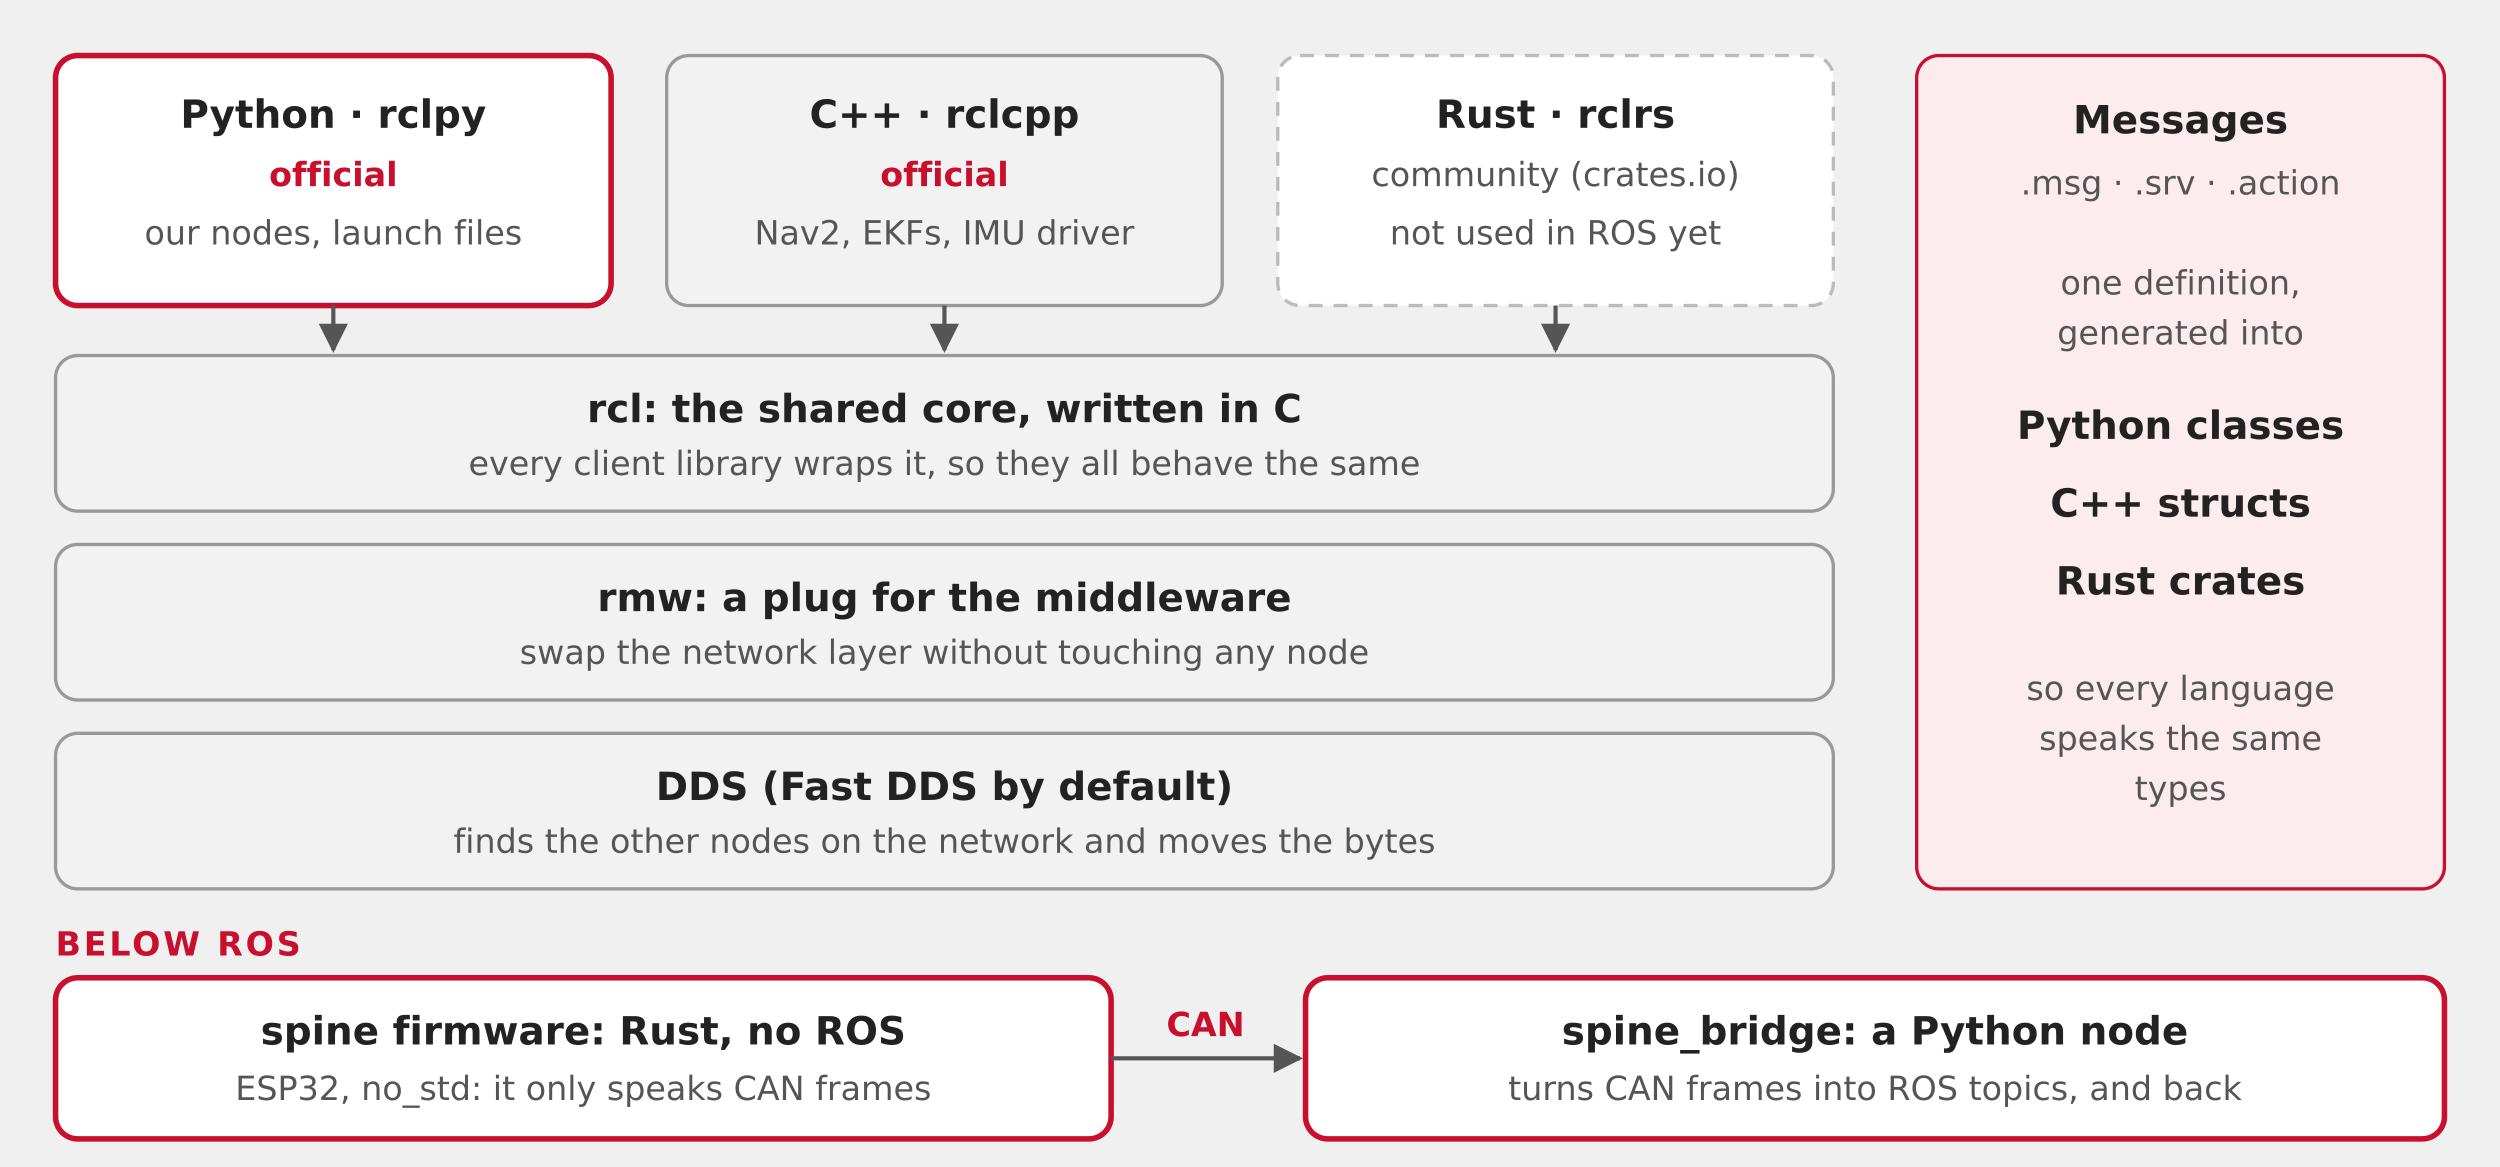
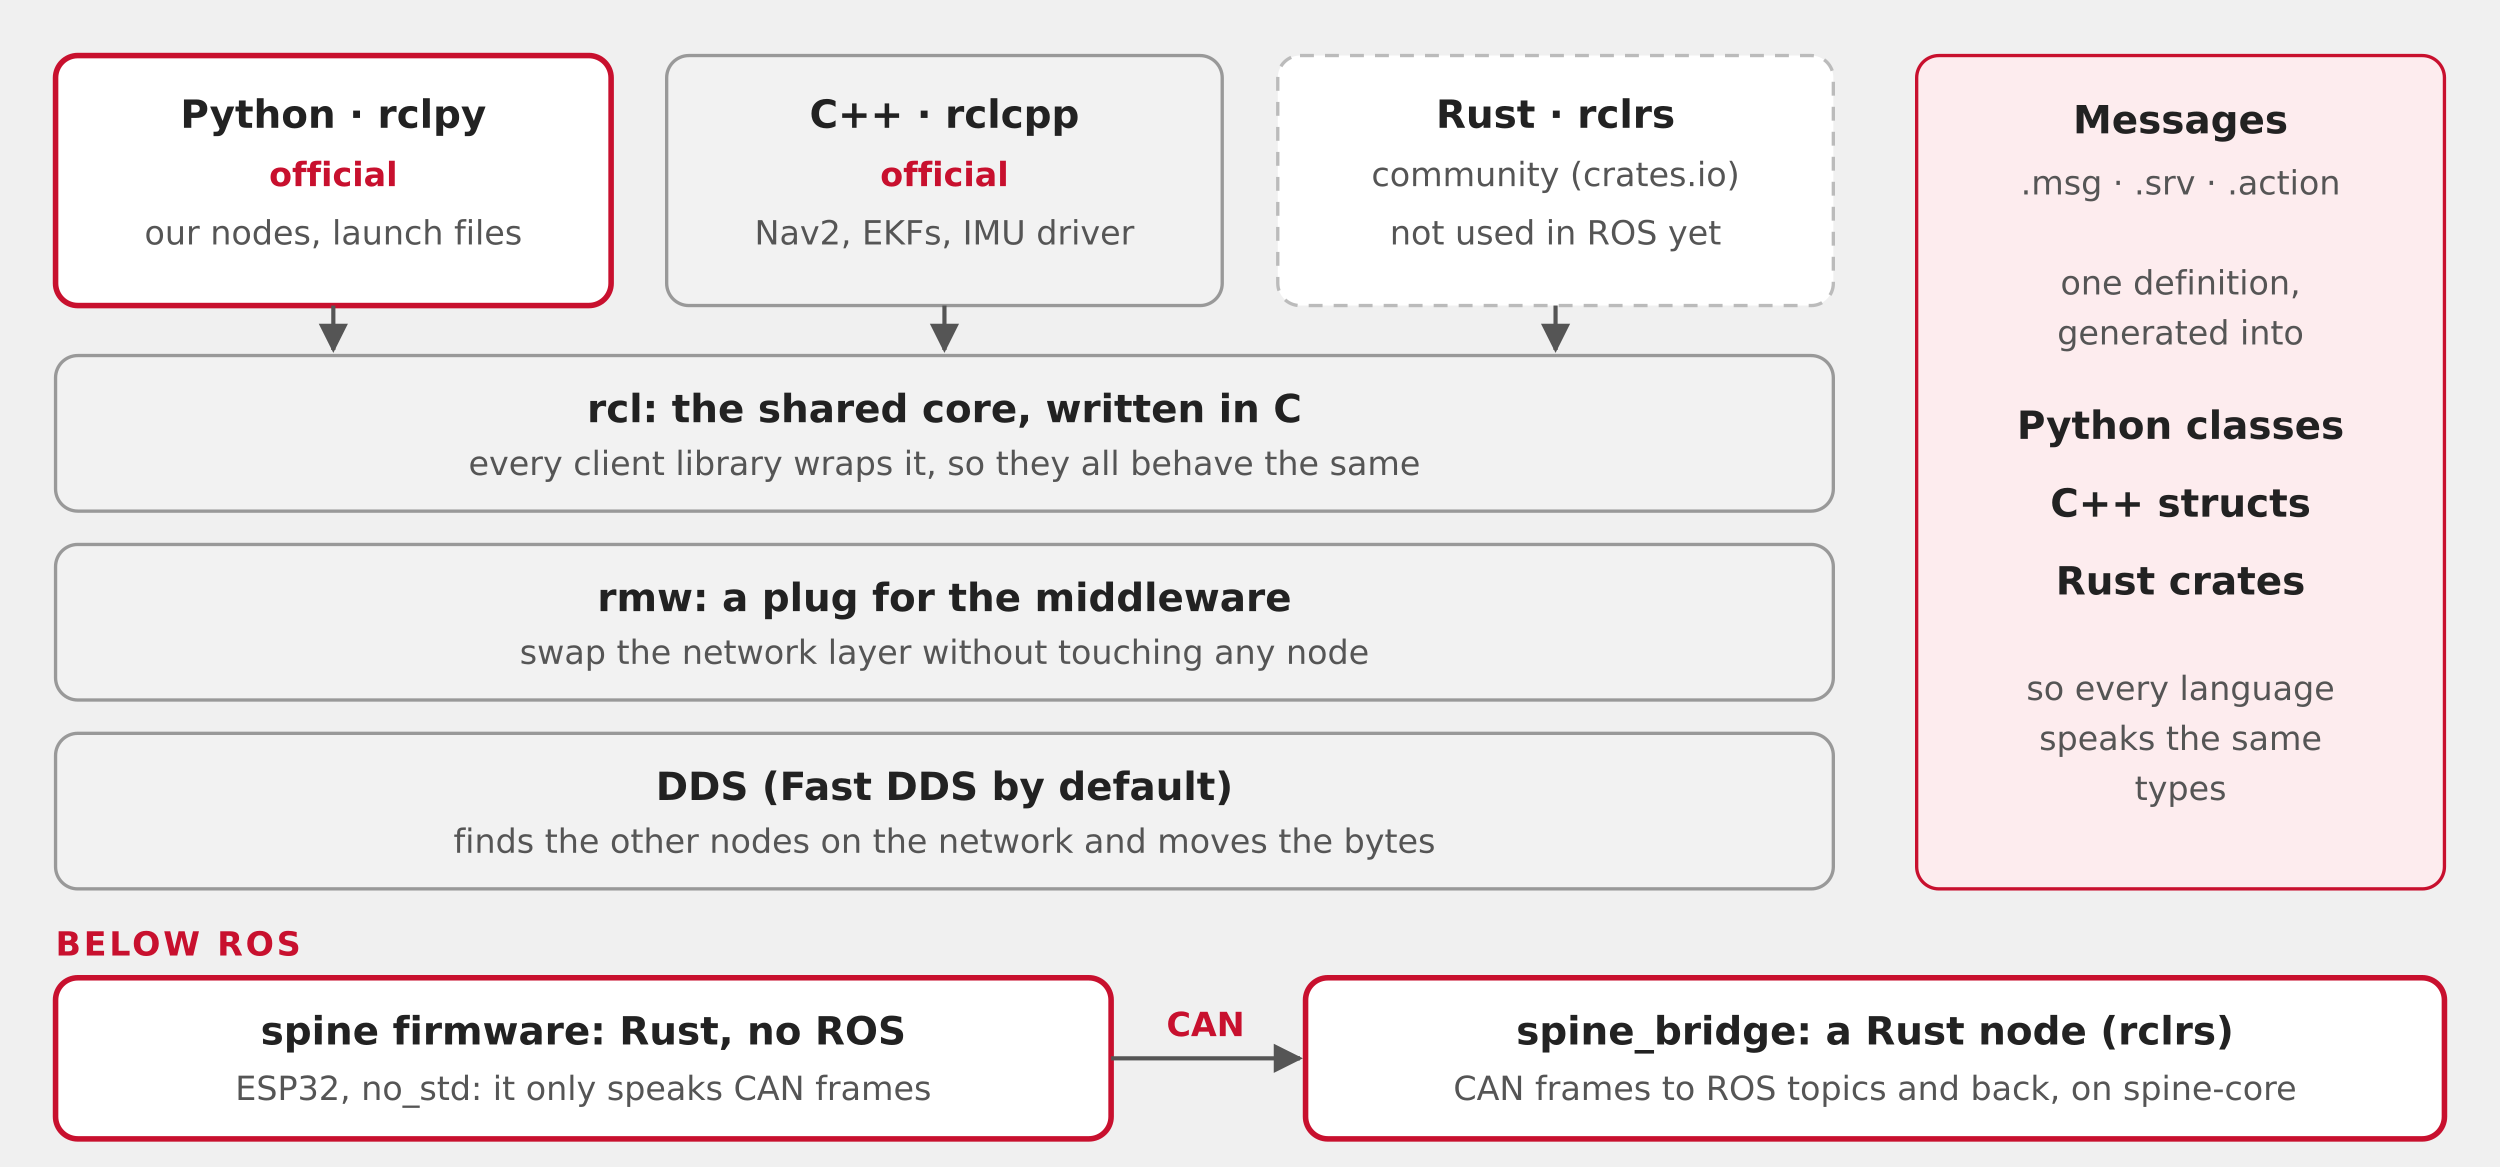
<svg xmlns="http://www.w3.org/2000/svg" viewBox="0 0 900 420" font-family="Verdana, 'DejaVu Sans', Arial, Helvetica, sans-serif" font-size="14">
  <defs>
    <marker id="arr" viewBox="0 0 10 10" refX="9" refY="5" markerWidth="7" markerHeight="7" orient="auto-start-reverse">
      <path d="M0,0 L10,5 L0,10 z" fill="#555" />
    </marker>
    <style>
      .ours  { fill:#FFFFFF; stroke:#C8102E; stroke-width:2; }
      .stock { fill:#F2F2F2; stroke:#999; stroke-width:1.2; }
      .later { fill:#FFFFFF; stroke:#BBB; stroke-width:1.2; stroke-dasharray:5 4; }
      .band  { fill:#FDECEE; stroke:#C8102E; stroke-width:1.2; }
      .t  { fill:#222; font-weight:bold; }
      .s  { fill:#555; font-size:12px; }
      .lbl { fill:#C8102E; font-size:12px; font-weight:bold; }
      .layer { fill:#C8102E; font-size:12px; font-weight:bold; letter-spacing:1px; }
      .line { stroke:#555; stroke-width:1.5; fill:none; marker-end:url(#arr); }
    </style>
  </defs>
  <rect class="ours" x="20" y="20" width="200" height="90" rx="8" />
  <text class="t" x="120" y="46" text-anchor="middle">Python · rclpy</text>
  <text class="lbl" x="120" y="67" text-anchor="middle">official</text>
  <text class="s" x="120" y="88" text-anchor="middle">our nodes, launch files</text>
  <rect class="stock" x="240" y="20" width="200" height="90" rx="8" />
  <text class="t" x="340" y="46" text-anchor="middle">C++ · rclcpp</text>
  <text class="lbl" x="340" y="67" text-anchor="middle">official</text>
  <text class="s" x="340" y="88" text-anchor="middle">Nav2, EKFs, IMU driver</text>
  <rect class="later" x="460" y="20" width="200" height="90" rx="8" />
  <text class="t" x="560" y="46" text-anchor="middle">Rust · rclrs</text>
  <text class="s" x="560" y="67" text-anchor="middle">community (crates.io)</text>
  <text class="s" x="560" y="88" text-anchor="middle">not used in ROS yet</text>
  <path class="line" d="M120,110 L120,126" />
  <path class="line" d="M340,110 L340,126" />
  <path class="line" d="M560,110 L560,126" />
  <rect class="stock" x="20" y="128" width="640" height="56" rx="8" />
  <text class="t" x="340" y="152" text-anchor="middle">rcl: the shared core, written in C</text>
  <text class="s" x="340" y="171" text-anchor="middle">every client library wraps it, so they all behave the same</text>
  <rect class="stock" x="20" y="196" width="640" height="56" rx="8" />
  <text class="t" x="340" y="220" text-anchor="middle">rmw: a plug for the middleware</text>
  <text class="s" x="340" y="239" text-anchor="middle">swap the network layer without touching any node</text>
  <rect class="stock" x="20" y="264" width="640" height="56" rx="8" />
  <text class="t" x="340" y="288" text-anchor="middle">DDS (Fast DDS by default)</text>
  <text class="s" x="340" y="307" text-anchor="middle">finds the other nodes on the network and moves the bytes</text>
  <rect class="band" x="690" y="20" width="190" height="300" rx="8" />
  <text class="t" x="785" y="48" text-anchor="middle">Messages</text>
  <text class="s" x="785" y="70" text-anchor="middle">.msg · .srv · .action</text>
  <text class="s" x="785" y="106" text-anchor="middle">one definition,</text>
  <text class="s" x="785" y="124" text-anchor="middle">generated into</text>
  <text class="t" x="785" y="158" text-anchor="middle">Python classes</text>
  <text class="t" x="785" y="186" text-anchor="middle">C++ structs</text>
  <text class="t" x="785" y="214" text-anchor="middle">Rust crates</text>
  <text class="s" x="785" y="252" text-anchor="middle">so every language</text>
  <text class="s" x="785" y="270" text-anchor="middle">speaks the same</text>
  <text class="s" x="785" y="288" text-anchor="middle">types</text>
  <text class="layer" x="20" y="344">BELOW ROS</text>
  <rect class="ours" x="20" y="352" width="380" height="58" rx="8" />
  <text class="t" x="210" y="376" text-anchor="middle">spine firmware: Rust, no ROS</text>
  <text class="s" x="210" y="396" text-anchor="middle">ESP32, no_std: it only speaks CAN frames</text>
  <path class="line" d="M400,381 L468,381" />
  <text class="lbl" x="434" y="373" text-anchor="middle">CAN</text>
  <rect class="ours" x="470" y="352" width="410" height="58" rx="8" />
-   <text class="t" x="675" y="376" text-anchor="middle">spine_bridge: a Python node</text>
-   <text class="s" x="675" y="396" text-anchor="middle">turns CAN frames into ROS topics, and back</text>
+   <text class="t" x="675" y="376" text-anchor="middle">spine_bridge: a Rust node (rclrs)</text>
+   <text class="s" x="675" y="396" text-anchor="middle">CAN frames to ROS topics and back, on spine-core</text>
</svg>
